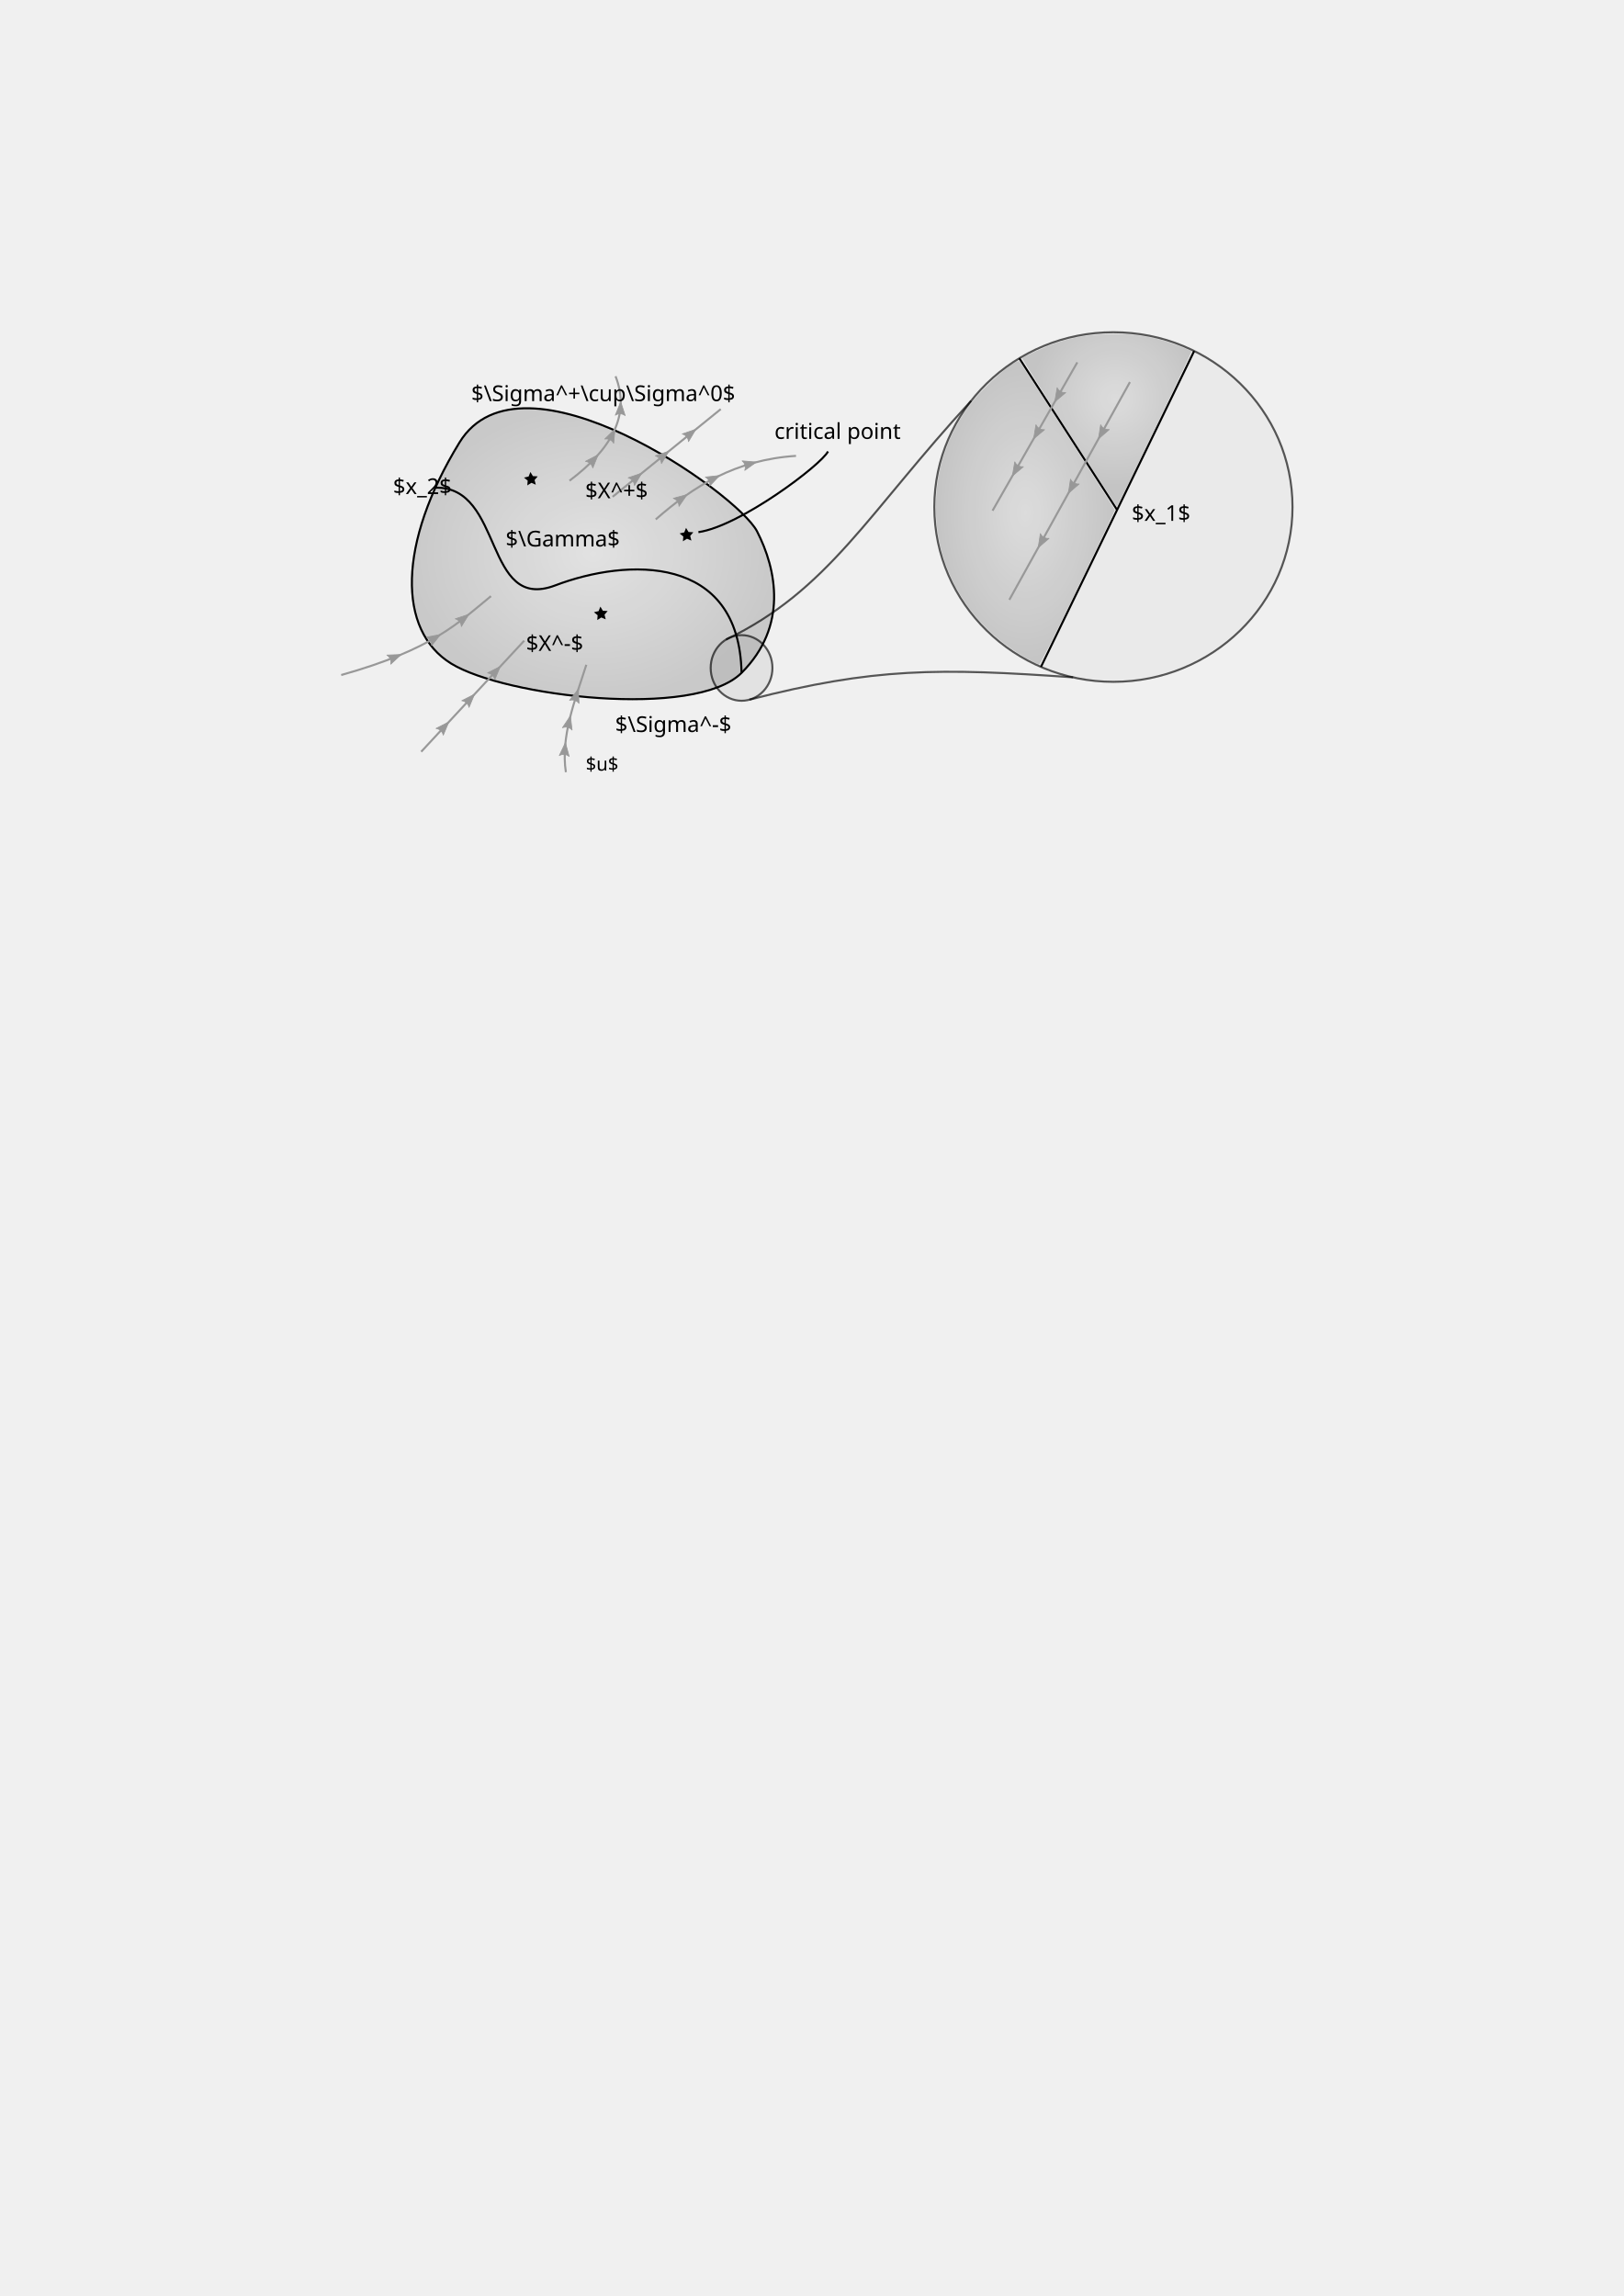
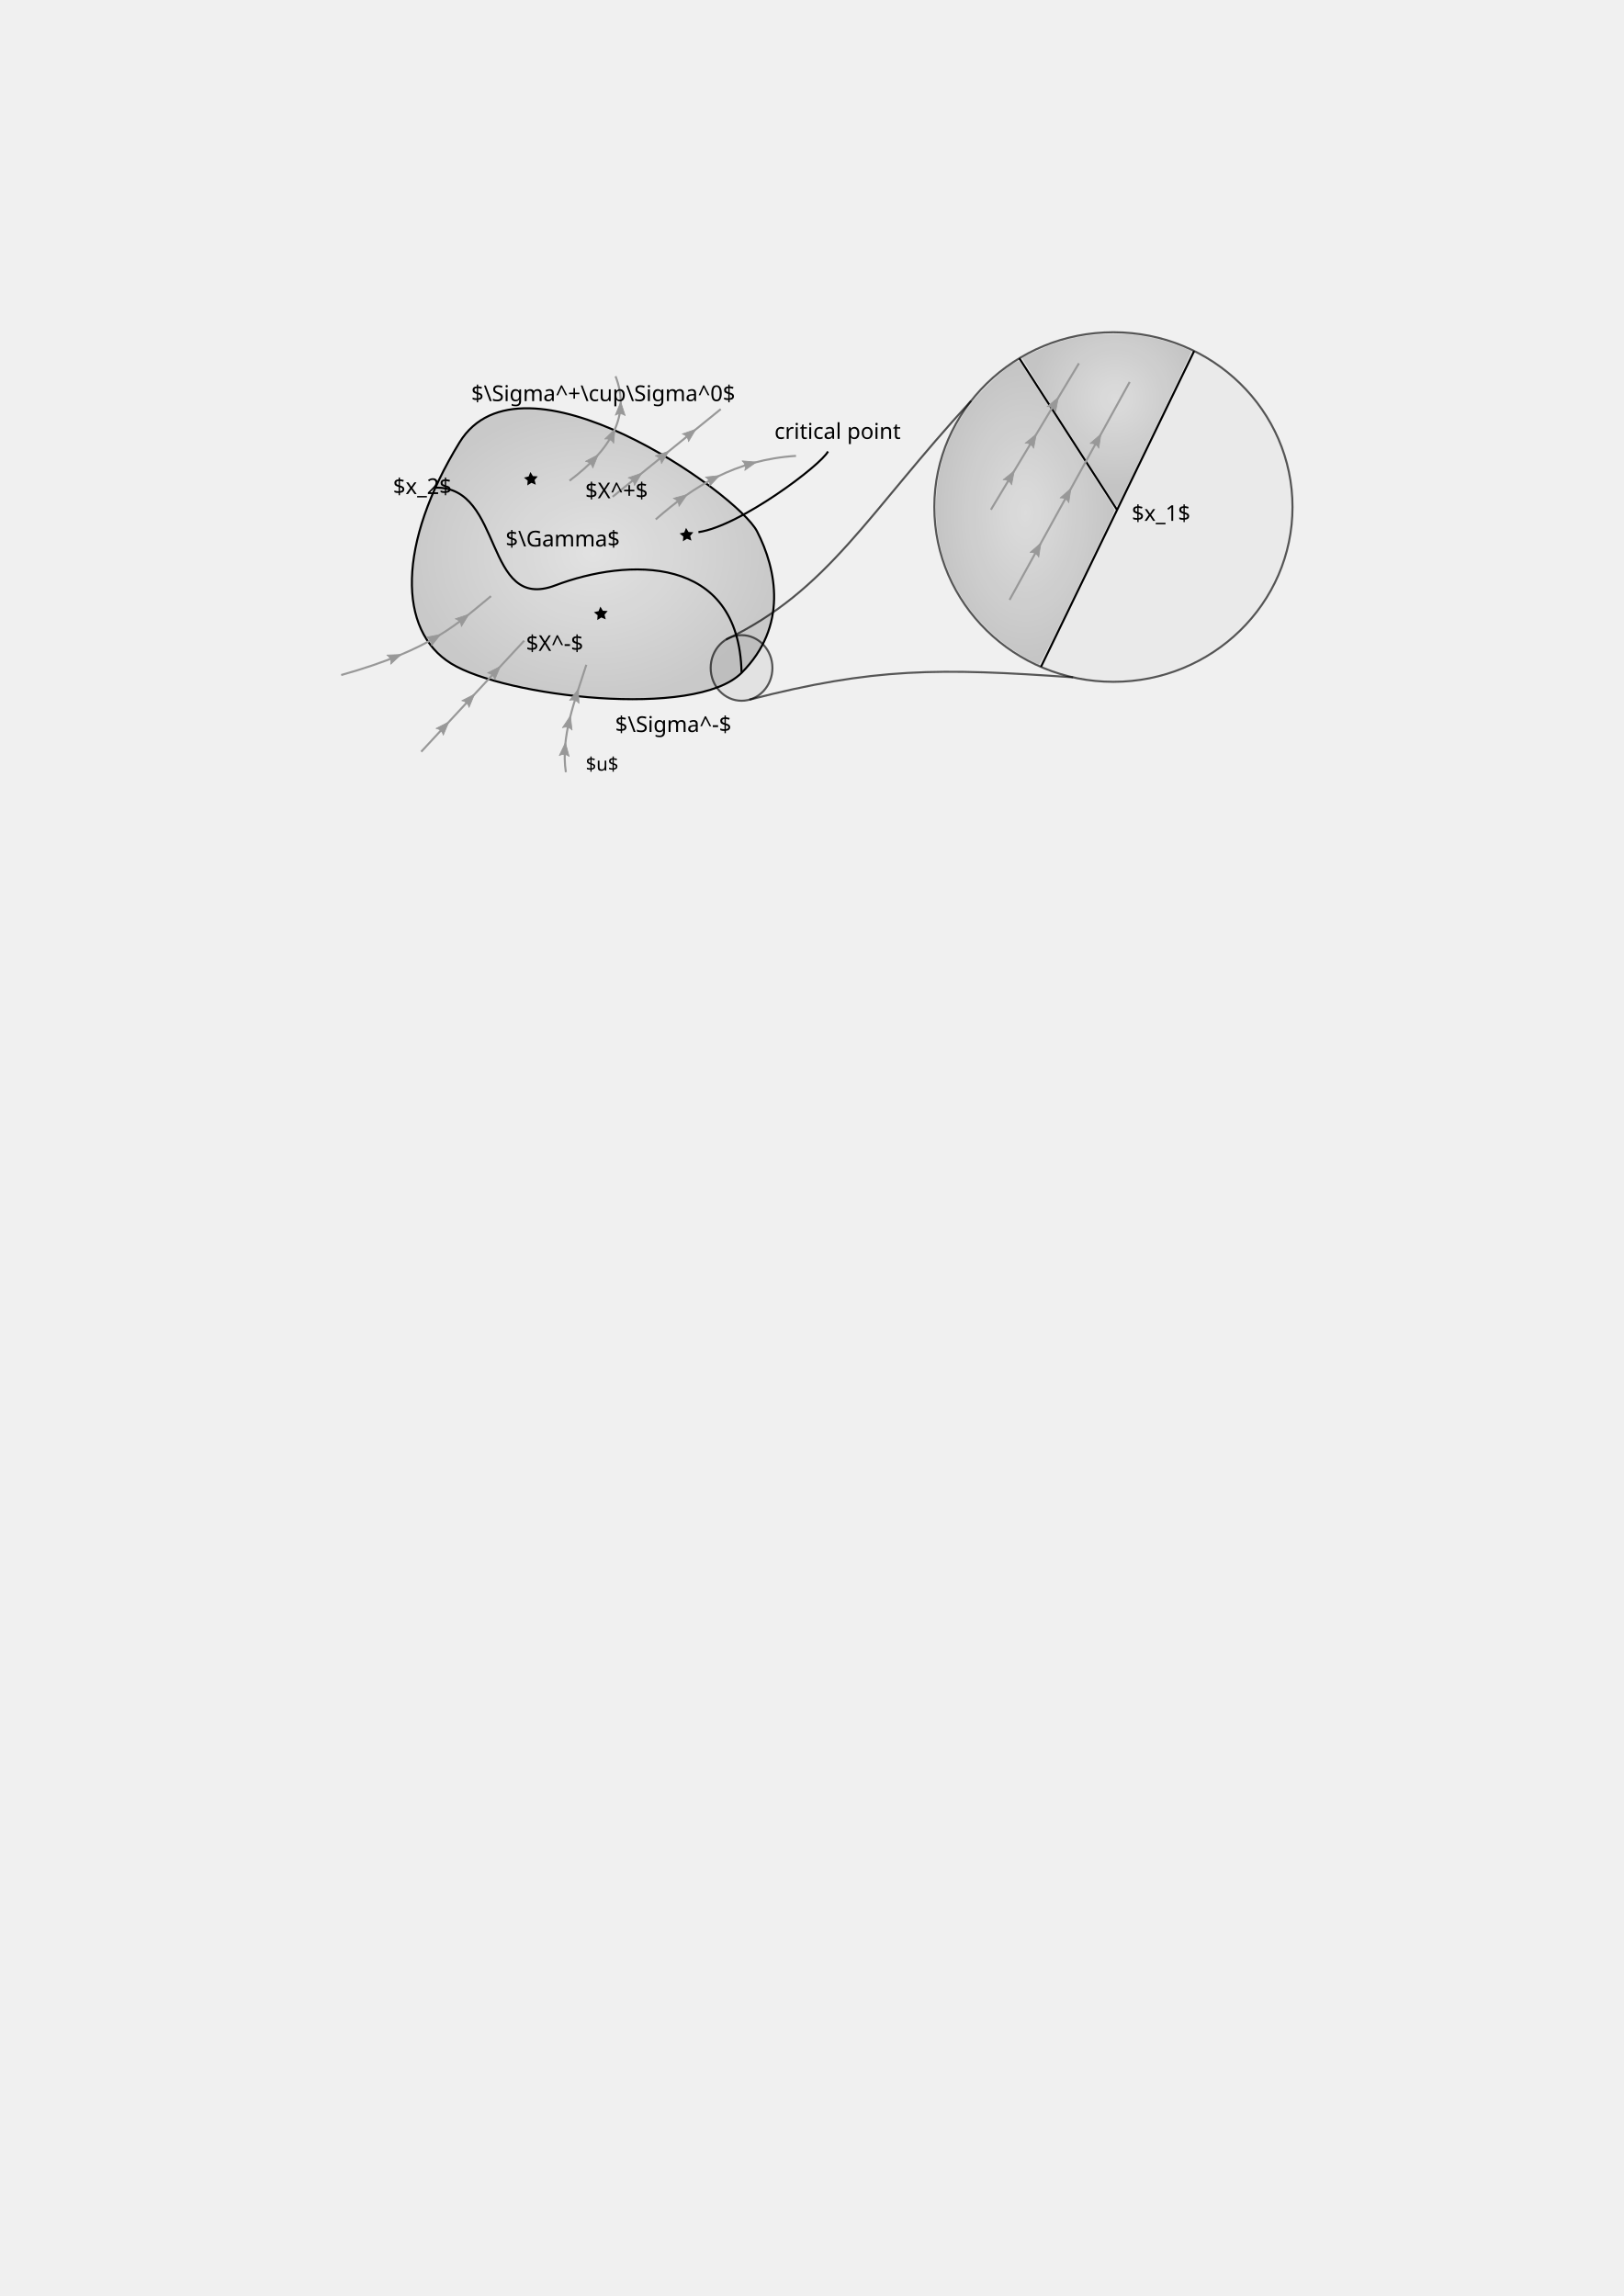
<svg xmlns="http://www.w3.org/2000/svg" xmlns:xlink="http://www.w3.org/1999/xlink" width="210mm" height="297mm" viewBox="0 0 210 297" version="1.1" id="svg8">
  <defs id="defs2">
    <marker style="overflow:visible" id="marker25245" refX="0.0" refY="0.0" orient="auto">
      <path transform="scale(0.6) translate(0,0)" d="M 8.719,4.034 L -2.207,0.016 L 8.719,-4.002 C 6.973,-1.63 6.983,1.616 8.719,4.034 z " style="fill-rule:evenodd;stroke-width:0.625;stroke-linejoin:round;stroke:#989898;stroke-opacity:1;fill:#989898;fill-opacity:1" id="path25243" />
    </marker>
    <marker style="overflow:visible" id="marker24821" refX="0.0" refY="0.0" orient="auto">
      <path transform="scale(0.6) translate(0,0)" d="M 8.719,4.034 L -2.207,0.016 L 8.719,-4.002 C 6.973,-1.63 6.983,1.616 8.719,4.034 z " style="fill-rule:evenodd;stroke-width:0.625;stroke-linejoin:round;stroke:#989898;stroke-opacity:1;fill:#989898;fill-opacity:1" id="path24819" />
    </marker>
    <marker style="overflow:visible" id="marker24403" refX="0.0" refY="0.0" orient="auto">
      <path transform="scale(0.6) translate(0,0)" d="M 8.719,4.034 L -2.207,0.016 L 8.719,-4.002 C 6.973,-1.63 6.983,1.616 8.719,4.034 z " style="fill-rule:evenodd;stroke-width:0.625;stroke-linejoin:round;stroke:#989898;stroke-opacity:1;fill:#989898;fill-opacity:1" id="path24401" />
    </marker>
    <marker style="overflow:visible" id="marker23991" refX="0.0" refY="0.0" orient="auto">
      <path transform="scale(0.6) translate(0,0)" d="M 8.719,4.034 L -2.207,0.016 L 8.719,-4.002 C 6.973,-1.63 6.983,1.616 8.719,4.034 z " style="fill-rule:evenodd;stroke-width:0.625;stroke-linejoin:round;stroke:#989898;stroke-opacity:1;fill:#989898;fill-opacity:1" id="path23989" />
    </marker>
    <marker style="overflow:visible" id="marker23585" refX="0.0" refY="0.0" orient="auto">
      <path transform="scale(0.6) translate(0,0)" d="M 8.719,4.034 L -2.207,0.016 L 8.719,-4.002 C 6.973,-1.63 6.983,1.616 8.719,4.034 z " style="fill-rule:evenodd;stroke-width:0.625;stroke-linejoin:round;stroke:#989898;stroke-opacity:1;fill:#989898;fill-opacity:1" id="path23583" />
    </marker>
    <marker style="overflow:visible" id="marker23185" refX="0.0" refY="0.0" orient="auto">
      <path transform="scale(0.6) translate(0,0)" d="M 8.719,4.034 L -2.207,0.016 L 8.719,-4.002 C 6.973,-1.63 6.983,1.616 8.719,4.034 z " style="fill-rule:evenodd;stroke-width:0.625;stroke-linejoin:round;stroke:#989898;stroke-opacity:1;fill:#989898;fill-opacity:1" id="path23183" />
    </marker>
    <marker style="overflow:visible" id="marker23175" refX="0.0" refY="0.0" orient="auto">
      <path transform="scale(0.6) translate(0,0)" d="M 8.719,4.034 L -2.207,0.016 L 8.719,-4.002 C 6.973,-1.63 6.983,1.616 8.719,4.034 z " style="fill-rule:evenodd;stroke-width:0.625;stroke-linejoin:round;stroke:#989898;stroke-opacity:1;fill:#989898;fill-opacity:1" id="path23173" />
    </marker>
    <marker style="overflow:visible" id="marker22763" refX="0.0" refY="0.0" orient="auto">
      <path transform="scale(0.6)" style="fill-rule:evenodd;stroke:#989898;stroke-width:1pt;fill:none;stroke-opacity:1" d="M 4.625,-5.046 C 1.865,-5.046 -0.375,-2.806 -0.375,-0.046 C -0.375,2.714 1.865,4.954 4.625,4.954" id="path22761" />
    </marker>
    <marker style="overflow:visible" id="marker22375" refX="0.0" refY="0.0" orient="auto">
      <path transform="scale(0.6)" style="fill-rule:evenodd;stroke:#989898;stroke-width:1pt;fill:none;stroke-opacity:1" d="M 4.625,-5.046 C 1.865,-5.046 -0.375,-2.806 -0.375,-0.046 C -0.375,2.714 1.865,4.954 4.625,4.954" id="path22373" />
    </marker>
    <marker style="overflow:visible" id="marker21993" refX="0.0" refY="0.0" orient="auto">
      <path transform="scale(0.6)" style="fill-rule:evenodd;stroke:#989898;stroke-width:1pt;fill:none;stroke-opacity:1" d="M 4.625,-5.046 C 1.865,-5.046 -0.375,-2.806 -0.375,-0.046 C -0.375,2.714 1.865,4.954 4.625,4.954" id="path21991" />
    </marker>
    <marker style="overflow:visible" id="marker21617" refX="0.0" refY="0.0" orient="auto">
      <path transform="scale(0.6)" style="fill-rule:evenodd;stroke:#989898;stroke-width:1pt;fill:none;stroke-opacity:1" d="M 4.625,-5.046 C 1.865,-5.046 -0.375,-2.806 -0.375,-0.046 C -0.375,2.714 1.865,4.954 4.625,4.954" id="path21615" />
    </marker>
    <marker style="overflow:visible" id="marker21247" refX="0.0" refY="0.0" orient="auto">
      <path transform="scale(0.6)" style="fill-rule:evenodd;stroke:#989898;stroke-width:1pt;fill:none;stroke-opacity:1" d="M 4.625,-5.046 C 1.865,-5.046 -0.375,-2.806 -0.375,-0.046 C -0.375,2.714 1.865,4.954 4.625,4.954" id="path21245" />
    </marker>
    <marker style="overflow:visible" id="marker20883" refX="0.0" refY="0.0" orient="auto">
      <path transform="scale(0.6)" style="fill-rule:evenodd;stroke:#989898;stroke-width:1pt;fill:none;stroke-opacity:1" d="M 4.625,-5.046 C 1.865,-5.046 -0.375,-2.806 -0.375,-0.046 C -0.375,2.714 1.865,4.954 4.625,4.954" id="path20881" />
    </marker>
    <marker style="overflow:visible" id="marker20525" refX="0.0" refY="0.0" orient="auto">
      <path transform="scale(0.6)" style="fill-rule:evenodd;stroke:#989898;stroke-width:1pt;fill:none;stroke-opacity:1" d="M 4.625,-5.046 C 1.865,-5.046 -0.375,-2.806 -0.375,-0.046 C -0.375,2.714 1.865,4.954 4.625,4.954" id="path20523" />
    </marker>
    <marker orient="auto" refY="0.0" refX="0.0" id="Arrow2Mstart" style="overflow:visible">
      <path id="path1596" style="fill-rule:evenodd;stroke-width:0.625;stroke-linejoin:round;stroke:#989898;stroke-opacity:1;fill:#989898;fill-opacity:1" d="M 8.719,4.034 L -2.207,0.016 L 8.719,-4.002 C 6.973,-1.63 6.983,1.616 8.719,4.034 z " transform="scale(0.6) translate(0,0)" />
    </marker>
    <marker orient="auto" refY="0.0" refX="0.0" id="Arrow1Sstart" style="overflow:visible">
      <path id="path1584" d="M 0.0,0.0 L 5.0,-5.0 L -12.5,0.0 L 5.0,5.0 L 0.0,0.0 z " style="fill-rule:evenodd;stroke:#989898;stroke-width:1pt;stroke-opacity:1;fill:#989898;fill-opacity:1" transform="scale(0.2) translate(6,0)" />
    </marker>
    <marker orient="auto-start-reverse" refY="3.0" refX="5.0" id="ExperimentalArrow">
      <path id="path1825" d="m 10,3 -10,3 0,-6 z" style="fill:context-stroke;stroke:#989898;stroke-opacity:1" />
    </marker>
    <marker orient="auto" refY="0.0" refX="0.0" id="EmptyTriangleOutL" style="overflow:visible">
      <path id="path1732" d="M 5.77,0.0 L -2.88,5.0 L -2.88,-5.0 L 5.77,0.0 z " style="fill-rule:evenodd;fill:#ffffff;stroke:#989898;stroke-width:1pt;stroke-opacity:1" transform="scale(0.8) translate(-6,0)" />
    </marker>
    <marker orient="auto" refY="0.0" refX="0.0" id="marker2325" style="overflow:visible">
      <g id="g2323" transform="scale(-1.2)" style="stroke:#989898;stroke-opacity:1;fill:#989898;fill-opacity:1">
        <path id="path2310" d="M -3.805,-3.959 L 0.544,0" style="fill:#989898;fill-rule:evenodd;stroke:#989898;stroke-width:0.8;stroke-linecap:round;stroke-opacity:1;fill-opacity:1" />
        <path id="path2313" d="M -1.287,-3.959 L 3.062,0" style="fill:#989898;fill-rule:evenodd;stroke:#989898;stroke-width:0.8;stroke-linecap:round;stroke-opacity:1;fill-opacity:1" />
        <path id="path2315" d="M 1.305,-3.959 L 5.654,0" style="fill:#989898;fill-rule:evenodd;stroke:#989898;stroke-width:0.8;stroke-linecap:round;stroke-opacity:1;fill-opacity:1" />
        <path id="path2317" d="M -3.805,4.178 L 0.544,0.22" style="fill:#989898;fill-rule:evenodd;stroke:#989898;stroke-width:0.8;stroke-linecap:round;stroke-opacity:1;fill-opacity:1" />
        <path id="path2319" d="M -1.287,4.178 L 3.062,0.22" style="fill:#989898;fill-rule:evenodd;stroke:#989898;stroke-width:0.8;stroke-linecap:round;stroke-opacity:1;fill-opacity:1" />
        <path id="path2321" d="M 1.305,4.178 L 5.654,0.22" style="fill:#989898;fill-rule:evenodd;stroke:#989898;stroke-width:0.8;stroke-linecap:round;stroke-opacity:1;fill-opacity:1" />
      </g>
    </marker>
    <marker style="overflow:visible" id="DistanceEnd" refX="0.0" refY="0.0" orient="auto">
      <g id="g2301" style="stroke:#989898;stroke-opacity:1;fill:#989898;fill-opacity:1">
        <path style="fill:#989898;stroke:#989898;stroke-width:1.15;stroke-linecap:square;stroke-opacity:1;fill-opacity:1" d="M 0,0 L -2,0" id="path2316" />
        <path style="fill:#989898;fill-rule:evenodd;stroke:#989898;stroke-opacity:1;fill-opacity:1" d="M 0,0 L -13,4 L -9,0 -13,-4 L 0,0 z " id="path2312" />
        <path style="fill:#989898;stroke:#989898;stroke-width:1;stroke-linecap:square;stroke-opacity:1;fill-opacity:1" d="M 0,-4 L 0,40" id="path2314" />
      </g>
    </marker>
    <marker style="overflow:visible" id="DistanceStart" refX="0.0" refY="0.0" orient="auto">
      <g id="g2300" style="stroke:#989898;stroke-opacity:1;fill:#989898;fill-opacity:1">
        <path style="fill:#989898;stroke:#989898;stroke-width:1.15;stroke-linecap:square;stroke-opacity:1;fill-opacity:1" d="M 0,0 L 2,0" id="path2306" />
        <path style="fill:#989898;fill-rule:evenodd;stroke:#989898;stroke-opacity:1;fill-opacity:1" d="M 0,0 L 13,4 L 9,0 13,-4 L 0,0 z " id="path2302" />
        <path style="fill:#989898;stroke:#989898;stroke-width:1;stroke-linecap:square;stroke-opacity:1;fill-opacity:1" d="M 0,-4 L 0,40" id="path2304" />
      </g>
    </marker>
    <marker orient="auto" refY="0.0" refX="0.0" id="marker1947" style="overflow:visible">
      <g id="g1620" transform="scale(-1.2)" style="stroke:#989898;stroke-opacity:1;fill:#989898;fill-opacity:1">
        <path id="path1608" d="M -3.805,-3.959 L 0.544,0" style="fill:#989898;fill-rule:evenodd;stroke:#989898;stroke-width:0.8;stroke-linecap:round;stroke-opacity:1;fill-opacity:1" />
        <path id="path1610" d="M -1.287,-3.959 L 3.062,0" style="fill:#989898;fill-rule:evenodd;stroke:#989898;stroke-width:0.8;stroke-linecap:round;stroke-opacity:1;fill-opacity:1" />
        <path id="path1612" d="M 1.305,-3.959 L 5.654,0" style="fill:#989898;fill-rule:evenodd;stroke:#989898;stroke-width:0.8;stroke-linecap:round;stroke-opacity:1;fill-opacity:1" />
        <path id="path1614" d="M -3.805,4.178 L 0.544,0.22" style="fill:#989898;fill-rule:evenodd;stroke:#989898;stroke-width:0.8;stroke-linecap:round;stroke-opacity:1;fill-opacity:1" />
        <path id="path1616" d="M -1.287,4.178 L 3.062,0.22" style="fill:#989898;fill-rule:evenodd;stroke:#989898;stroke-width:0.8;stroke-linecap:round;stroke-opacity:1;fill-opacity:1" />
        <path id="path1618" d="M 1.305,4.178 L 5.654,0.22" style="fill:#989898;fill-rule:evenodd;stroke:#989898;stroke-width:0.8;stroke-linecap:round;stroke-opacity:1;fill-opacity:1" />
      </g>
    </marker>
    <marker orient="auto" refY="0.0" refX="0.0" id="Arrow2Lend" style="overflow:visible;">
      <path id="path1593" style="fill-rule:evenodd;stroke-width:0.625;stroke-linejoin:round;stroke:#989898;stroke-opacity:1;fill:#989898;fill-opacity:1" d="M 8.719,4.034 L -2.207,0.016 L 8.719,-4.002 C 6.973,-1.63 6.983,1.616 8.719,4.034 z " transform="scale(1.1) rotate(180) translate(1,0)" />
    </marker>
    <marker orient="auto" refY="0.0" refX="0.0" id="TriangleOutL" style="overflow:visible">
      <path id="path1714" d="M 5.77,0.0 L -2.88,5.0 L -2.88,-5.0 L 5.77,0.0 z " style="fill-rule:evenodd;stroke:#989898;stroke-width:1pt;stroke-opacity:1;fill:#989898;fill-opacity:1" transform="scale(0.8)" />
    </marker>
    <linearGradient id="linearGradient1019">
      <stop style="stop-color:#000000;stop-opacity:0.059" offset="0" id="stop1015" />
      <stop style="stop-color:#000000;stop-opacity:0.16" offset="1" id="stop1017" />
    </linearGradient>
    <marker orient="auto" refY="0.0" refX="0.0" id="Arrow1Lend" style="overflow:visible;">
      <path id="path46806" d="M 0.0,0.0 L 5.0,-5.0 L -12.5,0.0 L 5.0,5.0 L 0.0,0.0 z " style="fill-rule:evenodd;stroke:#989898;stroke-width:1pt;stroke-opacity:1;fill:#989898;fill-opacity:1" transform="scale(0.8) rotate(180) translate(12.5,0)" />
    </marker>
    <marker orient="auto" refY="0.0" refX="0.0" id="Tail" style="overflow:visible">
      <g id="g46851" transform="scale(-1.2)" style="stroke:#000000;stroke-opacity:0.298;fill:#000000;fill-opacity:0.298">
        <path id="path46839" d="M -3.805,-3.959 L 0.544,0" style="fill:#000000;fill-rule:evenodd;stroke:#000000;stroke-width:0.8;stroke-linecap:round;stroke-opacity:0.298;fill-opacity:0.298" />
        <path id="path46841" d="M -1.287,-3.959 L 3.062,0" style="fill:#000000;fill-rule:evenodd;stroke:#000000;stroke-width:0.8;stroke-linecap:round;stroke-opacity:0.298;fill-opacity:0.298" />
        <path id="path46843" d="M 1.305,-3.959 L 5.654,0" style="fill:#000000;fill-rule:evenodd;stroke:#000000;stroke-width:0.8;stroke-linecap:round;stroke-opacity:0.298;fill-opacity:0.298" />
        <path id="path46845" d="M -3.805,4.178 L 0.544,0.22" style="fill:#000000;fill-rule:evenodd;stroke:#000000;stroke-width:0.8;stroke-linecap:round;stroke-opacity:0.298;fill-opacity:0.298" />
        <path id="path46847" d="M -1.287,4.178 L 3.062,0.22" style="fill:#000000;fill-rule:evenodd;stroke:#000000;stroke-width:0.8;stroke-linecap:round;stroke-opacity:0.298;fill-opacity:0.298" />
        <path id="path46849" d="M 1.305,4.178 L 5.654,0.22" style="fill:#000000;fill-rule:evenodd;stroke:#000000;stroke-width:0.8;stroke-linecap:round;stroke-opacity:0.298;fill-opacity:0.298" />
      </g>
    </marker>
    <radialGradient xlink:href="#linearGradient1019" id="radialGradient1021" cx="73.664" cy="125.37" fx="73.664" fy="125.37" r="23.557" gradientTransform="matrix(1,0,0,0.8044313,0,24.51847)" gradientUnits="userSpaceOnUse" />
    <radialGradient xlink:href="#linearGradient1019" id="radialGradient1038" cx="501.229" cy="250.694" fx="501.229" fy="250.694" r="43.754" gradientTransform="matrix(1,0,0,1.694747,0,-174.1688)" gradientUnits="userSpaceOnUse" />
    <radialGradient xlink:href="#linearGradient1019" id="radialGradient1048" cx="545.085" cy="195.141" fx="545.085" fy="195.141" r="41.37" gradientTransform="matrix(1,0,0,1.020889,0,-4.293289)" gradientUnits="userSpaceOnUse" />
    <marker orient="auto" refY="0" refX="0" id="marker2325-7" style="overflow:visible">
      <g id="g2323-5" transform="scale(-1.2)" style="fill:#989898;fill-opacity:1;stroke:#989898;stroke-opacity:1">
        <path id="path2310-3" d="M -3.805,-3.959 0.544,0" style="fill:#989898;fill-opacity:1;fill-rule:evenodd;stroke:#989898;stroke-width:0.8;stroke-linecap:round;stroke-opacity:1" />
        <path id="path2313-5" d="M -1.287,-3.959 3.062,0" style="fill:#989898;fill-opacity:1;fill-rule:evenodd;stroke:#989898;stroke-width:0.8;stroke-linecap:round;stroke-opacity:1" />
        <path id="path2315-6" d="M 1.305,-3.959 5.654,0" style="fill:#989898;fill-opacity:1;fill-rule:evenodd;stroke:#989898;stroke-width:0.8;stroke-linecap:round;stroke-opacity:1" />
        <path id="path2317-2" d="M -3.805,4.178 0.544,0.22" style="fill:#989898;fill-opacity:1;fill-rule:evenodd;stroke:#989898;stroke-width:0.8;stroke-linecap:round;stroke-opacity:1" />
        <path id="path2319-9" d="M -1.287,4.178 3.062,0.22" style="fill:#989898;fill-opacity:1;fill-rule:evenodd;stroke:#989898;stroke-width:0.8;stroke-linecap:round;stroke-opacity:1" />
        <path id="path2321-1" d="M 1.305,4.178 5.654,0.22" style="fill:#989898;fill-opacity:1;fill-rule:evenodd;stroke:#989898;stroke-width:0.8;stroke-linecap:round;stroke-opacity:1" />
      </g>
    </marker>
    <marker orient="auto" refY="0" refX="0" id="marker2325-1" style="overflow:visible">
      <g id="g2323-4" transform="scale(-1.2)" style="fill:#989898;fill-opacity:1;stroke:#989898;stroke-opacity:1">
        <path id="path2310-9" d="M -3.805,-3.959 0.544,0" style="fill:#989898;fill-opacity:1;fill-rule:evenodd;stroke:#989898;stroke-width:0.8;stroke-linecap:round;stroke-opacity:1" />
        <path id="path2313-2" d="M -1.287,-3.959 3.062,0" style="fill:#989898;fill-opacity:1;fill-rule:evenodd;stroke:#989898;stroke-width:0.8;stroke-linecap:round;stroke-opacity:1" />
        <path id="path2315-0" d="M 1.305,-3.959 5.654,0" style="fill:#989898;fill-opacity:1;fill-rule:evenodd;stroke:#989898;stroke-width:0.8;stroke-linecap:round;stroke-opacity:1" />
        <path id="path2317-6" d="M -3.805,4.178 0.544,0.22" style="fill:#989898;fill-opacity:1;fill-rule:evenodd;stroke:#989898;stroke-width:0.8;stroke-linecap:round;stroke-opacity:1" />
        <path id="path2319-8" d="M -1.287,4.178 3.062,0.22" style="fill:#989898;fill-opacity:1;fill-rule:evenodd;stroke:#989898;stroke-width:0.8;stroke-linecap:round;stroke-opacity:1" />
        <path id="path2321-9" d="M 1.305,4.178 5.654,0.22" style="fill:#989898;fill-opacity:1;fill-rule:evenodd;stroke:#989898;stroke-width:0.8;stroke-linecap:round;stroke-opacity:1" />
      </g>
    </marker>
    <marker orient="auto" refY="0" refX="0" id="marker2325-6" style="overflow:visible">
      <g id="g2323-49" transform="scale(-1.2)" style="fill:#989898;fill-opacity:1;stroke:#989898;stroke-opacity:1">
        <path id="path2310-5" d="M -3.805,-3.959 0.544,0" style="fill:#989898;fill-opacity:1;fill-rule:evenodd;stroke:#989898;stroke-width:0.8;stroke-linecap:round;stroke-opacity:1" />
        <path id="path2313-0" d="M -1.287,-3.959 3.062,0" style="fill:#989898;fill-opacity:1;fill-rule:evenodd;stroke:#989898;stroke-width:0.8;stroke-linecap:round;stroke-opacity:1" />
        <path id="path2315-4" d="M 1.305,-3.959 5.654,0" style="fill:#989898;fill-opacity:1;fill-rule:evenodd;stroke:#989898;stroke-width:0.8;stroke-linecap:round;stroke-opacity:1" />
        <path id="path2317-8" d="M -3.805,4.178 0.544,0.22" style="fill:#989898;fill-opacity:1;fill-rule:evenodd;stroke:#989898;stroke-width:0.8;stroke-linecap:round;stroke-opacity:1" />
        <path id="path2319-7" d="M -1.287,4.178 3.062,0.22" style="fill:#989898;fill-opacity:1;fill-rule:evenodd;stroke:#989898;stroke-width:0.8;stroke-linecap:round;stroke-opacity:1" />
        <path id="path2321-17" d="M 1.305,4.178 5.654,0.22" style="fill:#989898;fill-opacity:1;fill-rule:evenodd;stroke:#989898;stroke-width:0.8;stroke-linecap:round;stroke-opacity:1" />
      </g>
    </marker>
    <marker orient="auto" refY="0" refX="0" id="marker2325-2" style="overflow:visible">
      <g id="g2323-2" transform="scale(-1.2)" style="fill:#989898;fill-opacity:1;stroke:#989898;stroke-opacity:1">
        <path id="path2310-6" d="M -3.805,-3.959 0.544,0" style="fill:#989898;fill-opacity:1;fill-rule:evenodd;stroke:#989898;stroke-width:0.8;stroke-linecap:round;stroke-opacity:1" />
        <path id="path2313-1" d="M -1.287,-3.959 3.062,0" style="fill:#989898;fill-opacity:1;fill-rule:evenodd;stroke:#989898;stroke-width:0.8;stroke-linecap:round;stroke-opacity:1" />
        <path id="path2315-06" d="M 1.305,-3.959 5.654,0" style="fill:#989898;fill-opacity:1;fill-rule:evenodd;stroke:#989898;stroke-width:0.8;stroke-linecap:round;stroke-opacity:1" />
        <path id="path2317-1" d="M -3.805,4.178 0.544,0.22" style="fill:#989898;fill-opacity:1;fill-rule:evenodd;stroke:#989898;stroke-width:0.8;stroke-linecap:round;stroke-opacity:1" />
        <path id="path2319-5" d="M -1.287,4.178 3.062,0.22" style="fill:#989898;fill-opacity:1;fill-rule:evenodd;stroke:#989898;stroke-width:0.8;stroke-linecap:round;stroke-opacity:1" />
        <path id="path2321-94" d="M 1.305,4.178 5.654,0.22" style="fill:#989898;fill-opacity:1;fill-rule:evenodd;stroke:#989898;stroke-width:0.8;stroke-linecap:round;stroke-opacity:1" />
      </g>
    </marker>
    <marker orient="auto" refY="0" refX="0" id="marker2325-0" style="overflow:visible">
      <g id="g2323-9" transform="scale(-1.2)" style="fill:#989898;fill-opacity:1;stroke:#989898;stroke-opacity:1">
        <path id="path2310-1" d="M -3.805,-3.959 0.544,0" style="fill:#989898;fill-opacity:1;fill-rule:evenodd;stroke:#989898;stroke-width:0.8;stroke-linecap:round;stroke-opacity:1" />
        <path id="path2313-7" d="M -1.287,-3.959 3.062,0" style="fill:#989898;fill-opacity:1;fill-rule:evenodd;stroke:#989898;stroke-width:0.8;stroke-linecap:round;stroke-opacity:1" />
        <path id="path2315-7" d="M 1.305,-3.959 5.654,0" style="fill:#989898;fill-opacity:1;fill-rule:evenodd;stroke:#989898;stroke-width:0.8;stroke-linecap:round;stroke-opacity:1" />
        <path id="path2317-11" d="M -3.805,4.178 0.544,0.22" style="fill:#989898;fill-opacity:1;fill-rule:evenodd;stroke:#989898;stroke-width:0.8;stroke-linecap:round;stroke-opacity:1" />
        <path id="path2319-59" d="M -1.287,4.178 3.062,0.22" style="fill:#989898;fill-opacity:1;fill-rule:evenodd;stroke:#989898;stroke-width:0.8;stroke-linecap:round;stroke-opacity:1" />
        <path id="path2321-7" d="M 1.305,4.178 5.654,0.22" style="fill:#989898;fill-opacity:1;fill-rule:evenodd;stroke:#989898;stroke-width:0.8;stroke-linecap:round;stroke-opacity:1" />
      </g>
    </marker>
    <marker orient="auto" refY="0" refX="0" id="marker2325-67" style="overflow:visible">
      <g id="g2323-3" transform="scale(-1.2)" style="fill:#989898;fill-opacity:1;stroke:#989898;stroke-opacity:1">
        <path id="path2310-65" d="M -3.805,-3.959 0.544,0" style="fill:#989898;fill-opacity:1;fill-rule:evenodd;stroke:#989898;stroke-width:0.8;stroke-linecap:round;stroke-opacity:1" />
        <path id="path2313-6" d="M -1.287,-3.959 3.062,0" style="fill:#989898;fill-opacity:1;fill-rule:evenodd;stroke:#989898;stroke-width:0.8;stroke-linecap:round;stroke-opacity:1" />
        <path id="path2315-3" d="M 1.305,-3.959 5.654,0" style="fill:#989898;fill-opacity:1;fill-rule:evenodd;stroke:#989898;stroke-width:0.8;stroke-linecap:round;stroke-opacity:1" />
        <path id="path2317-9" d="M -3.805,4.178 0.544,0.22" style="fill:#989898;fill-opacity:1;fill-rule:evenodd;stroke:#989898;stroke-width:0.8;stroke-linecap:round;stroke-opacity:1" />
        <path id="path2319-4" d="M -1.287,4.178 3.062,0.22" style="fill:#989898;fill-opacity:1;fill-rule:evenodd;stroke:#989898;stroke-width:0.8;stroke-linecap:round;stroke-opacity:1" />
        <path id="path2321-8" d="M 1.305,4.178 5.654,0.22" style="fill:#989898;fill-opacity:1;fill-rule:evenodd;stroke:#989898;stroke-width:0.8;stroke-linecap:round;stroke-opacity:1" />
      </g>
    </marker>
    <marker orient="auto" refY="0" refX="0" id="marker2325-29" style="overflow:visible">
      <g id="g2323-39" transform="scale(-1.2)" style="fill:#989898;fill-opacity:1;stroke:#989898;stroke-opacity:1">
        <path id="path2310-0" d="M -3.805,-3.959 0.544,0" style="fill:#989898;fill-opacity:1;fill-rule:evenodd;stroke:#989898;stroke-width:0.8;stroke-linecap:round;stroke-opacity:1" />
        <path id="path2313-8" d="M -1.287,-3.959 3.062,0" style="fill:#989898;fill-opacity:1;fill-rule:evenodd;stroke:#989898;stroke-width:0.8;stroke-linecap:round;stroke-opacity:1" />
        <path id="path2315-8" d="M 1.305,-3.959 5.654,0" style="fill:#989898;fill-opacity:1;fill-rule:evenodd;stroke:#989898;stroke-width:0.8;stroke-linecap:round;stroke-opacity:1" />
        <path id="path2317-5" d="M -3.805,4.178 0.544,0.22" style="fill:#989898;fill-opacity:1;fill-rule:evenodd;stroke:#989898;stroke-width:0.8;stroke-linecap:round;stroke-opacity:1" />
        <path id="path2319-0" d="M -1.287,4.178 3.062,0.22" style="fill:#989898;fill-opacity:1;fill-rule:evenodd;stroke:#989898;stroke-width:0.8;stroke-linecap:round;stroke-opacity:1" />
        <path id="path2321-96" d="M 1.305,4.178 5.654,0.22" style="fill:#989898;fill-opacity:1;fill-rule:evenodd;stroke:#989898;stroke-width:0.8;stroke-linecap:round;stroke-opacity:1" />
      </g>
    </marker>
    <marker orient="auto" refY="0" refX="0" id="marker2325-8" style="overflow:visible">
      <g id="g2323-56" transform="scale(-1.2)" style="fill:#989898;fill-opacity:1;stroke:#989898;stroke-opacity:1">
        <path id="path2310-11" d="M -3.805,-3.959 0.544,0" style="fill:#989898;fill-opacity:1;fill-rule:evenodd;stroke:#989898;stroke-width:0.8;stroke-linecap:round;stroke-opacity:1" />
        <path id="path2313-59" d="M -1.287,-3.959 3.062,0" style="fill:#989898;fill-opacity:1;fill-rule:evenodd;stroke:#989898;stroke-width:0.8;stroke-linecap:round;stroke-opacity:1" />
        <path id="path2315-84" d="M 1.305,-3.959 5.654,0" style="fill:#989898;fill-opacity:1;fill-rule:evenodd;stroke:#989898;stroke-width:0.8;stroke-linecap:round;stroke-opacity:1" />
        <path id="path2317-81" d="M -3.805,4.178 0.544,0.22" style="fill:#989898;fill-opacity:1;fill-rule:evenodd;stroke:#989898;stroke-width:0.8;stroke-linecap:round;stroke-opacity:1" />
        <path id="path2319-03" d="M -1.287,4.178 3.062,0.22" style="fill:#989898;fill-opacity:1;fill-rule:evenodd;stroke:#989898;stroke-width:0.8;stroke-linecap:round;stroke-opacity:1" />
        <path id="path2321-0" d="M 1.305,4.178 5.654,0.22" style="fill:#989898;fill-opacity:1;fill-rule:evenodd;stroke:#989898;stroke-width:0.8;stroke-linecap:round;stroke-opacity:1" />
      </g>
    </marker>
  </defs>
  <g id="layer1">
    <ellipse style="opacity:1;fill:#000000;fill-opacity:0.059;stroke:#000000;stroke-width:0.265;stroke-miterlimit:4;stroke-dasharray:none;stroke-dashoffset:0;stroke-opacity:0.644" id="path46654" cx="95.908" cy="86.402" rx="3.994" ry="4.245" />
    <ellipse style="opacity:1;fill:#000000;fill-opacity:0.027;stroke:#000000;stroke-width:0.265;stroke-miterlimit:4;stroke-dasharray:none;stroke-dashoffset:0;stroke-opacity:0.644" id="path46654-6" cx="144.002" cy="65.587" rx="23.163" ry="22.61" />
    <path style="fill:none;stroke:#000000;stroke-width:0.265;stroke-linecap:butt;stroke-linejoin:miter;stroke-miterlimit:4;stroke-dasharray:none;stroke-dashoffset:0;stroke-opacity:1" d="M 134.631,86.264 154.446,45.405" id="path46793" />
    <path style="fill:none;stroke:#000000;stroke-width:0.265;stroke-linecap:butt;stroke-linejoin:miter;stroke-miterlimit:4;stroke-dasharray:none;stroke-dashoffset:0;stroke-opacity:1" d="M 144.478,65.96 131.834,46.347" id="path46795" />
    <path style="fill:none;stroke:#000000;stroke-width:0.265px;stroke-linecap:butt;stroke-linejoin:miter;stroke-opacity:0.663" d="M 93.898,82.734 C 107.226,76.328 112.273,66.309 125.602,51.852" id="path47362" />
    <path style="fill:none;stroke:#000000;stroke-width:0.265px;stroke-linecap:butt;stroke-linejoin:miter;stroke-opacity:0.643" d="M 96.939,90.503 C 113.001,86.361 121.44,86.39 138.79,87.617" id="path47364" />
    <text xml:space="preserve" style="font-style:normal;font-weight:normal;font-size:2.408px;line-height:1.25;font-family:sans-serif;letter-spacing:0px;word-spacing:0px;fill:#000000;fill-opacity:1;stroke:none;stroke-width:0.265" x="75.751" y="99.682" id="text47380">
      <tspan id="tspan47378" x="75.751" y="99.682" style="stroke-width:0.265">$u$</tspan>
    </text>
    <g id="g1028" transform="translate(3.030267,-53.74129)">
      <path id="path986" d="m 94.881,122.473 c -2.539,-4.944 -30.469,-24.589 -38.487,-11.493 -8.018,13.096 -8.018,24.322 -1.069,28.598 6.949,4.276 31.538,7.216 37.551,1.203 6.014,-6.014 4.544,-13.363 2.005,-18.308 z" style="fill:url(#radialGradient1021);fill-opacity:1;stroke:#000000;stroke-width:0.265px;stroke-linecap:butt;stroke-linejoin:miter;stroke-opacity:1" />
      <path id="path988" d="M 92.876,140.781 C 92.582,125.376 78.089,125.927 68.792,129.462 59.494,132.997 62.169,116.624 53.28,116.827" style="fill:none;stroke:#000000;stroke-width:0.265px;stroke-linecap:butt;stroke-linejoin:miter;stroke-opacity:1" />
      <path d="m 75.312,133.856 -0.574,-0.242 -0.524,0.336 0.052,-0.621 -0.482,-0.395 0.606,-0.142 0.227,-0.58 0.322,0.533 0.622,0.036 -0.407,0.471 z" id="path992" style="opacity:1;fill:#000000;fill-opacity:1;stroke:none;stroke-width:0.4;stroke-miterlimit:4;stroke-dasharray:none;stroke-dashoffset:0;stroke-opacity:0.08" />
      <path d="m 66.265,116.44 -0.574,-0.242 -0.524,0.336 0.052,-0.621 -0.482,-0.395 0.606,-0.142 0.227,-0.58 0.322,0.533 0.622,0.036 -0.407,0.471 z" id="path992-3" style="opacity:1;fill:#000000;fill-opacity:1;stroke:none;stroke-width:0.4;stroke-miterlimit:4;stroke-dasharray:none;stroke-dashoffset:0;stroke-opacity:0.08" />
      <path d="m 86.392,123.669 -0.574,-0.242 -0.524,0.336 0.052,-0.621 -0.482,-0.395 0.606,-0.142 0.227,-0.58 0.322,0.533 0.622,0.036 -0.407,0.471 z" id="path992-6" style="opacity:1;fill:#000000;fill-opacity:1;stroke:none;stroke-width:0.4;stroke-miterlimit:4;stroke-dasharray:none;stroke-dashoffset:0;stroke-opacity:0.08" />
    </g>
    <path style="opacity:1;fill:url(#radialGradient1038);fill-opacity:1.0;stroke:none;stroke-width:1.002;stroke-miterlimit:4;stroke-dasharray:none;stroke-dashoffset:0;stroke-opacity:0.08" d="m 502.358,322.193 c -29.305,-16.202 -46.265,-45.677 -44.795,-77.848 0.795,-17.381 6.15,-32.425 16.508,-46.369 6.735,-9.067 22.608,-22.997 24.262,-21.291 0.832,0.859 46.597,72.101 46.649,72.62 0.03,0.295 -8.121,17.412 -18.112,38.038 -12.323,25.438 -18.416,37.502 -18.94,37.502 -0.426,0 -2.933,-1.194 -5.572,-2.653 z" id="path1030" transform="scale(0.2645833)" />
    <path style="opacity:1;fill:url(#radialGradient1048);fill-opacity:1;stroke:none;stroke-width:1.002;stroke-miterlimit:4;stroke-dasharray:none;stroke-dashoffset:0;stroke-opacity:0.08" d="m 543.622,244.257 c -13.419,-20.361 -44.175,-68.699 -43.946,-69.069 0.567,-0.918 11.57,-5.886 16.886,-7.626 8.688,-2.842 15.186,-3.929 25.192,-4.211 9.688,-0.273 16.253,0.415 24.907,2.61 4.912,1.246 15.29,5.098 15.752,5.846 0.212,0.342 -28.094,59.413 -34.959,72.954 l -1.522,3.002 z" id="path1040" transform="scale(0.2645833)" />
    <path style="fill:none;stroke:#989898;stroke-width:0.265;stroke-linecap:butt;stroke-linejoin:miter;stroke-miterlimit:4;stroke-dasharray:none;stroke-opacity:1;marker-mid:url(#marker23991)" d="m 63.5,77.112 c -1.051,0.858 -2.046,1.718 -3.133,2.576 -1.087,0.858 -2.265,1.715 -3.683,2.568 -1.418,0.853 -3.074,1.703 -5.118,2.547 -2.043,0.844 -4.474,1.683 -7.438,2.515" id="path1544" />
    <path style="fill:none;stroke:#989898;stroke-width:0.265;stroke-linecap:butt;stroke-linejoin:miter;stroke-miterlimit:4;stroke-dasharray:none;stroke-opacity:1;marker-mid:url(#marker24403)" d="m 67.799,82.876 -3.331,3.591 -3.331,3.591 -3.331,3.591 -3.331,3.591" id="path1544-26" />
    <path style="fill:none;stroke:#989898;stroke-width:0.265;stroke-linecap:butt;stroke-linejoin:miter;stroke-miterlimit:4;stroke-dasharray:none;stroke-opacity:1;marker-mid:url(#marker24821)" d="m 75.831,85.995 c -0.367,1.158 -0.76,2.315 -1.131,3.473 -0.371,1.158 -0.722,2.315 -1.004,3.473 -0.283,1.158 -0.497,2.315 -0.598,3.473 -0.101,1.158 -0.087,2.315 0.088,3.473" id="path1544-27" />
    <path style="fill:none;stroke:#989898;stroke-width:0.265;stroke-linecap:butt;stroke-linejoin:miter;stroke-miterlimit:4;stroke-dasharray:none;stroke-opacity:1;marker-mid:url(#marker23185)" d="m 93.218,52.922 -3.496,2.835 -3.496,2.835 -3.496,2.835 -3.496,2.835" id="path1544-9" />
    <path style="fill:none;stroke:#989898;stroke-width:0.265;stroke-linecap:butt;stroke-linejoin:miter;stroke-miterlimit:4;stroke-dasharray:none;stroke-opacity:1;marker-mid:url(#marker23585)" d="m 102.951,58.969 c -1.959,0.126 -3.77,0.437 -5.461,0.899 -1.69,0.462 -3.26,1.075 -4.736,1.805 -1.476,0.73 -2.858,1.578 -4.173,2.508 -1.315,0.931 -2.564,1.945 -3.773,3.008" id="path1544-7" />
    <path style="fill:none;stroke:#989898;stroke-width:0.265;stroke-linecap:butt;stroke-linejoin:miter;stroke-miterlimit:4;stroke-dasharray:none;stroke-opacity:1;marker-mid:url(#marker23175)" d="m 79.611,48.67 c 0.497,1.266 0.708,2.491 0.662,3.681 -0.046,1.189 -0.35,2.343 -0.883,3.463 -0.533,1.121 -1.296,2.209 -2.261,3.269 -0.965,1.06 -2.131,2.092 -3.472,3.099" id="path1544-1" />
-     <path style="fill:none;stroke:#989898;stroke-width:0.265;stroke-linecap:butt;stroke-linejoin:miter;stroke-miterlimit:4;stroke-dasharray:none;stroke-opacity:1;marker-mid:url(#marker25245)" d="m 128.37,66.057 2.74,-4.796 2.74,-4.796 2.74,-4.796 2.74,-4.796" id="path1544-3" />
-     <path style="fill:none;stroke:#989898;stroke-width:0.265;stroke-linecap:butt;stroke-linejoin:miter;stroke-miterlimit:4;stroke-dasharray:none;stroke-opacity:1;marker-mid:url(#Arrow2Mstart)" d="m 130.544,77.585 3.898,-7.04 3.898,-7.04 3.898,-7.04 3.898,-7.04" id="path1544-4" />
+     <path style="fill:none;stroke:#989898;stroke-width:0.265;stroke-linecap:butt;stroke-linejoin:miter;stroke-miterlimit:4;stroke-dasharray:none;stroke-opacity:1;marker-mid:url(#marker25245)" d="m 139.542,46.998 -2.846,4.734 -2.846,4.734 -2.846,4.734 -2.846,4.734" id="path1544-3" />
+     <path style="fill:none;stroke:#989898;stroke-width:0.265;stroke-linecap:butt;stroke-linejoin:miter;stroke-miterlimit:4;stroke-dasharray:none;stroke-opacity:1;marker-mid:url(#Arrow2Mstart)" d="m 146.107,49.41 -3.884,7.048 -3.884,7.048 -3.884,7.048 -3.884,7.048" id="path1544-4" />
    <text xml:space="preserve" style="font-style:normal;font-weight:normal;font-size:2.822px;line-height:1.25;font-family:sans-serif;letter-spacing:0px;word-spacing:0px;fill:#000000;fill-opacity:1;stroke:none;stroke-width:0.265" x="65.39" y="70.687" id="text18111">
      <tspan id="tspan18109" x="65.39" y="70.687" style="stroke-width:0.265">$\Gamma$</tspan>
    </text>
    <text xml:space="preserve" style="font-style:normal;font-weight:normal;font-size:2.822px;line-height:1.25;font-family:sans-serif;letter-spacing:0px;word-spacing:0px;fill:#000000;fill-opacity:1;stroke:none;stroke-width:0.265" x="75.69" y="64.45" id="text18115">
      <tspan id="tspan18113" x="75.69" y="64.45" style="stroke-width:0.265">$X^+$</tspan>
    </text>
    <text xml:space="preserve" style="font-style:normal;font-weight:normal;font-size:2.822px;line-height:1.25;font-family:sans-serif;letter-spacing:0px;word-spacing:0px;fill:#000000;fill-opacity:1;stroke:none;stroke-width:0.265" x="68.036" y="84.199" id="text18119">
      <tspan id="tspan18117" x="68.036" y="84.199" style="stroke-width:0.265">$X^-$</tspan>
    </text>
    <text xml:space="preserve" style="font-style:normal;font-weight:normal;font-size:2.822px;line-height:1.25;font-family:sans-serif;letter-spacing:0px;word-spacing:0px;fill:#000000;fill-opacity:1;stroke:none;stroke-width:0.265" x="79.564" y="94.688" id="text18123">
      <tspan id="tspan18121" x="79.564" y="94.688" style="stroke-width:0.265">$\Sigma^-$</tspan>
    </text>
    <text xml:space="preserve" style="font-style:normal;font-weight:normal;font-size:2.822px;line-height:1.25;font-family:sans-serif;letter-spacing:0px;word-spacing:0px;fill:#000000;fill-opacity:1;stroke:none;stroke-width:0.265" x="60.949" y="51.882" id="text18127">
      <tspan id="tspan18125" x="60.949" y="51.882" style="stroke-width:0.265">$\Sigma^+\cup\Sigma^0$</tspan>
    </text>
    <text xml:space="preserve" style="font-style:normal;font-weight:normal;font-size:2.822px;line-height:1.25;font-family:sans-serif;letter-spacing:0px;word-spacing:0px;fill:#000000;fill-opacity:1;stroke:none;stroke-width:0.265" x="146.371" y="67.379" id="text18131">
      <tspan id="tspan18129" x="146.371" y="67.379" style="stroke-width:0.265">$x_1$</tspan>
    </text>
    <text xml:space="preserve" style="font-style:normal;font-weight:normal;font-size:2.822px;line-height:1.25;font-family:sans-serif;letter-spacing:0px;word-spacing:0px;fill:#000000;fill-opacity:1;stroke:none;stroke-width:0.265" x="50.835" y="63.906" id="text18135">
      <tspan id="tspan18133" x="50.835" y="63.906" style="stroke-width:0.265">$x_2$</tspan>
    </text>
    <text xml:space="preserve" style="font-style:normal;font-weight:normal;font-size:2.822px;line-height:1.25;font-family:sans-serif;letter-spacing:0px;word-spacing:0px;fill:#000000;fill-opacity:1;stroke:none;stroke-width:0.265" x="100.166" y="56.771" id="text18139">
      <tspan id="tspan18137" x="100.166" y="56.771" style="stroke-width:0.265">critical point</tspan>
    </text>
    <path style="fill:none;stroke:#000000;stroke-width:0.265px;stroke-linecap:butt;stroke-linejoin:miter;stroke-opacity:1" d="M 90.33,68.836 C 95.723,68.053 106.189,60.156 107.09,58.397" id="path18141" />
  </g>
</svg>
